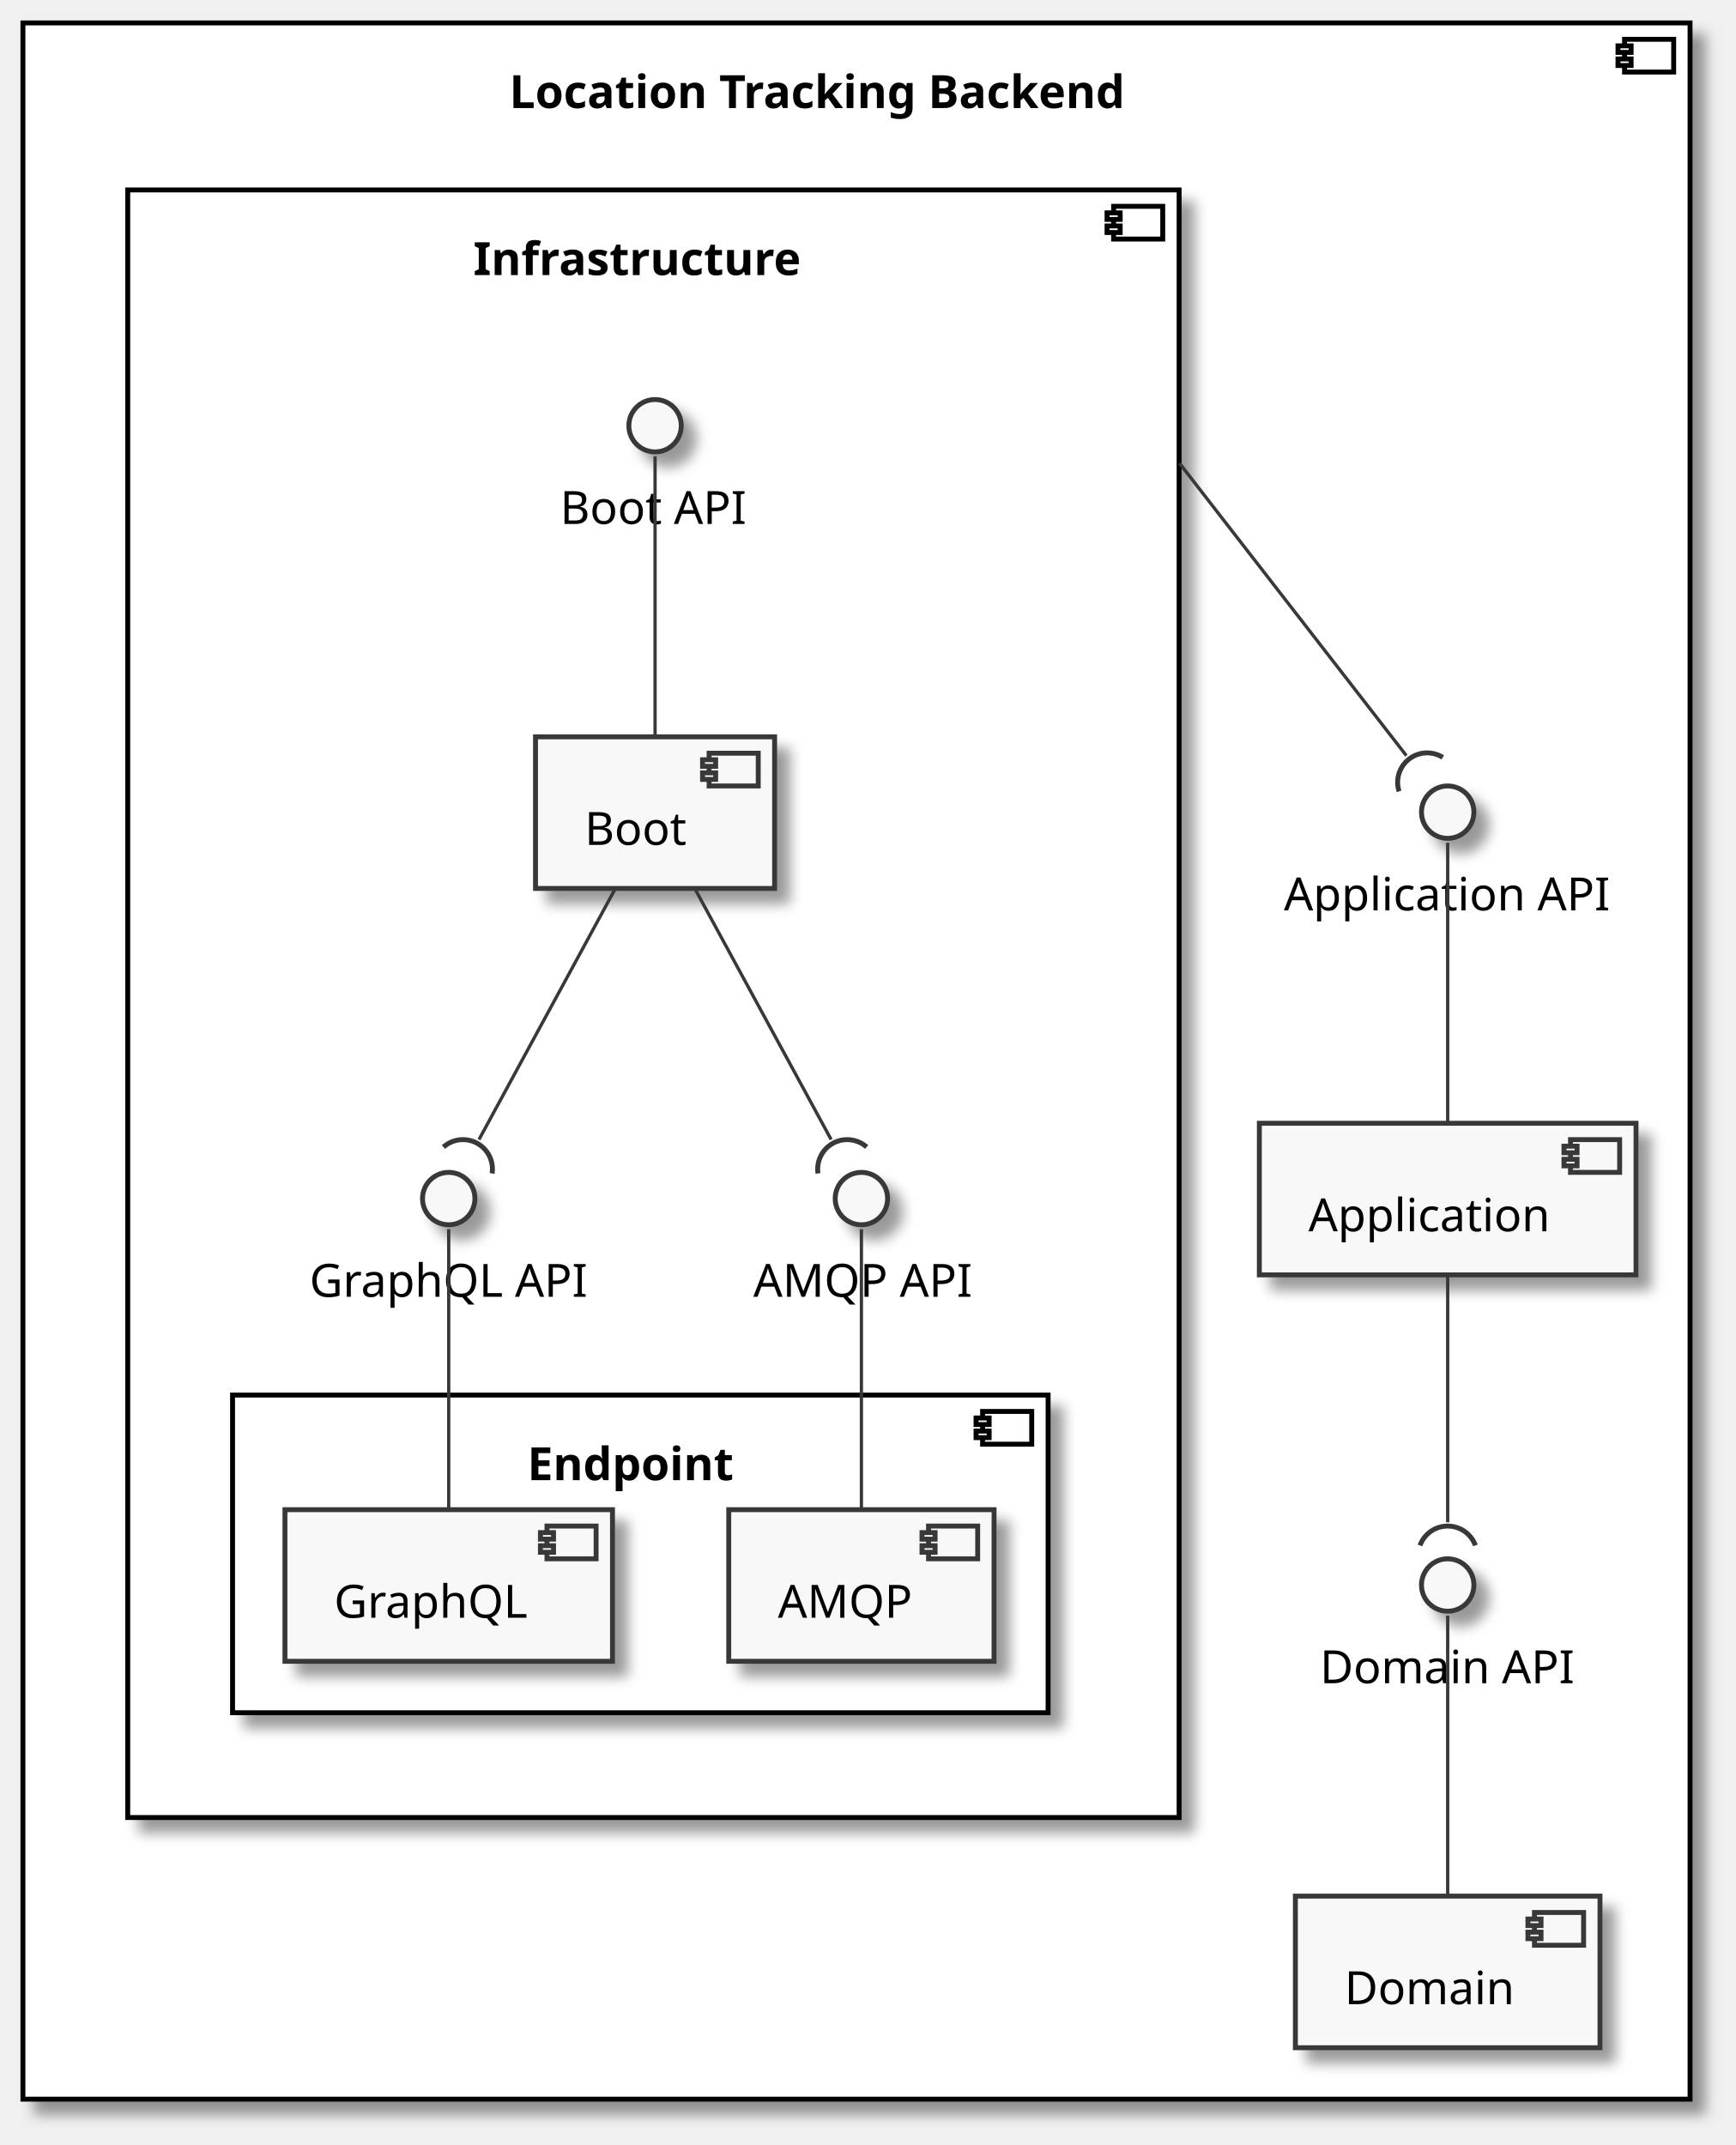
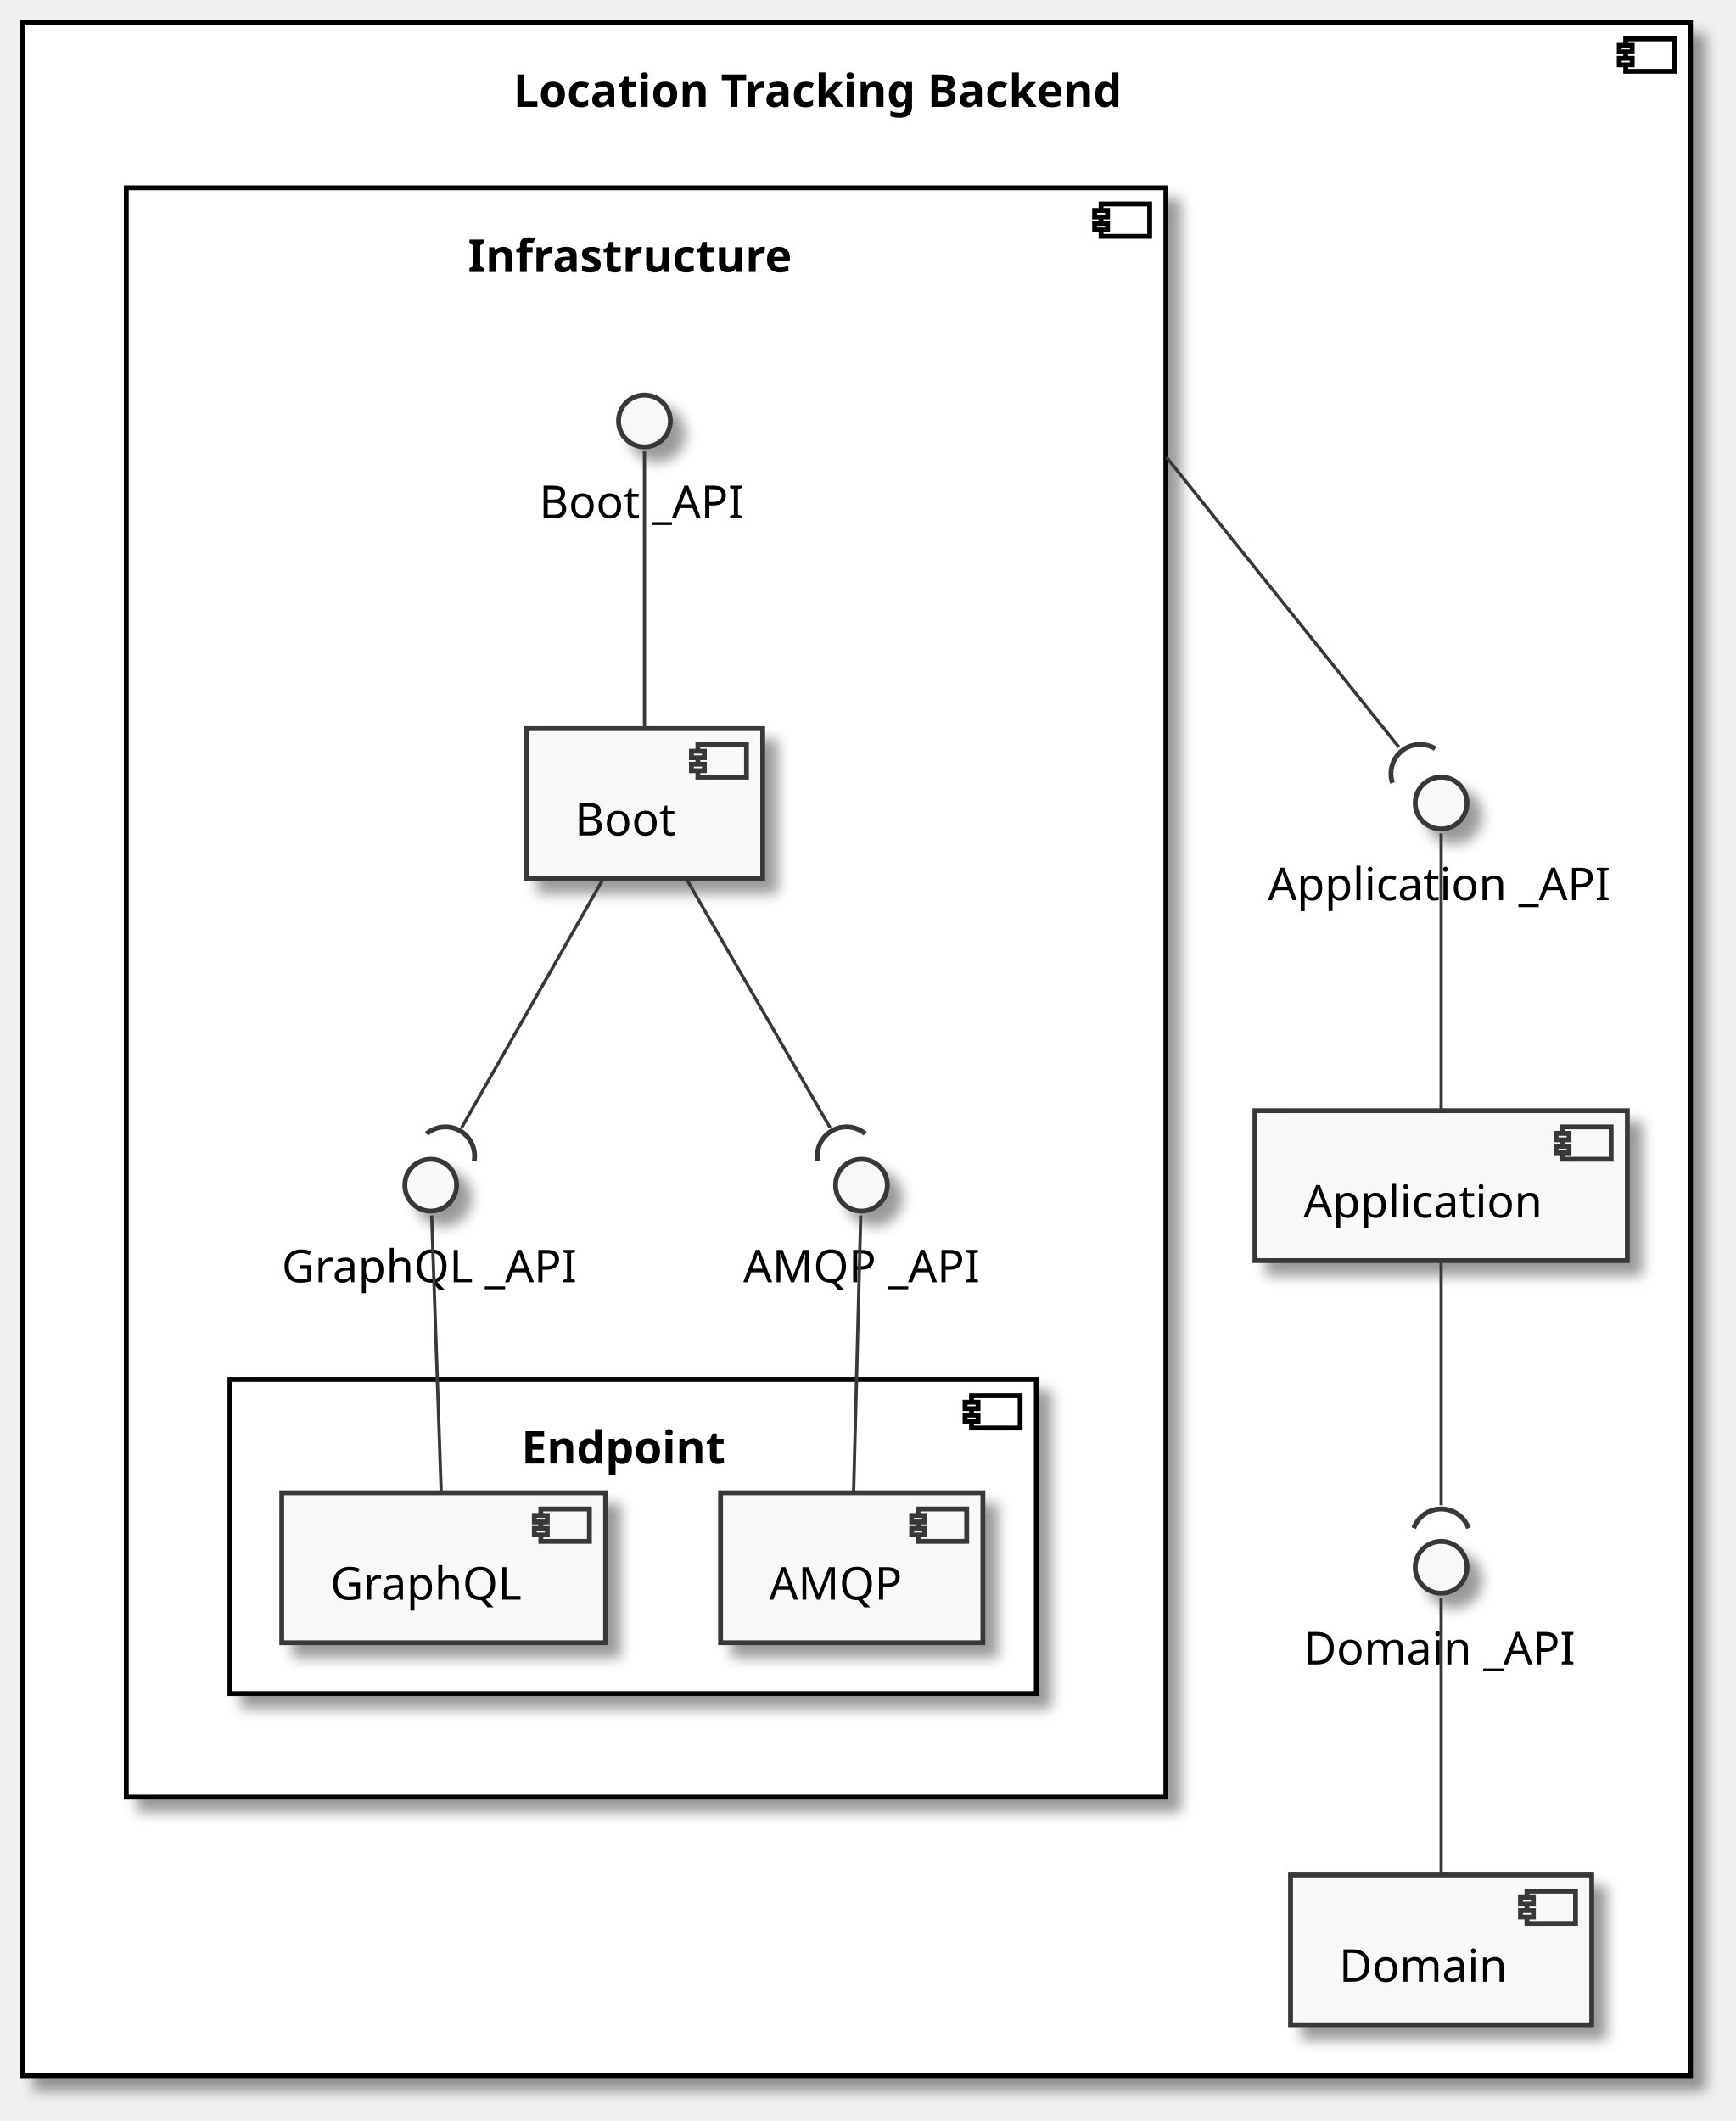
- <svg xmlns="http://www.w3.org/2000/svg" contentScriptType="application/ecmascript" contentStyleType="text/css" height="655px" preserveAspectRatio="none" style="width:530px;height:655px;background:#FFFFFF;" version="1.1" viewBox="0 0 530 655" width="530px" zoomAndPan="magnify">
+ <svg xmlns="http://www.w3.org/2000/svg" contentScriptType="application/ecmascript" contentStyleType="text/css" height="655px" preserveAspectRatio="none" style="width:536px;height:655px;background:#FFFFFF;" version="1.1" viewBox="0 0 536 655" width="536px" zoomAndPan="magnify">
  <defs>
-     <filter height="300%" id="fzdtb0yvoatqq" width="300%" x="-1" y="-1">
+     <filter height="300%" id="fctzrutlk7nk3" width="300%" x="-1" y="-1">
      <feGaussianBlur result="blurOut" stdDeviation="2.0" />
      <feColorMatrix in="blurOut" result="blurOut2" type="matrix" values="0 0 0 0 0 0 0 0 0 0 0 0 0 0 0 0 0 0 .4 0" />
      <feOffset dx="4.0" dy="4.0" in="blurOut2" result="blurOut3" />
      <feBlend in="SourceGraphic" in2="blurOut3" mode="normal" />
    </filter>
  </defs>
  <g>
-     <rect fill="#FFFFFF" filter="url(#fzdtb0yvoatqq)" height="634" style="stroke:#000000;stroke-width:1.5;" width="509" x="7" y="7" />
-     <rect fill="#FFFFFF" height="10" style="stroke:#000000;stroke-width:1.5;" width="15" x="496" y="12" />
-     <rect fill="#FFFFFF" height="2" style="stroke:#000000;stroke-width:1.5;" width="4" x="494" y="14" />
-     <rect fill="#FFFFFF" height="2" style="stroke:#000000;stroke-width:1.5;" width="4" x="494" y="18" />
-     <text fill="#000000" font-family="sans-serif" font-size="14" font-weight="bold" lengthAdjust="spacing" textLength="212" x="155.5" y="32.995">Location Tracking Backend</text>
-     <rect fill="#FFFFFF" filter="url(#fzdtb0yvoatqq)" height="497" style="stroke:#000000;stroke-width:1.5;" width="321" x="39" y="58" />
+     <rect fill="#FFFFFF" filter="url(#fctzrutlk7nk3)" height="634" style="stroke:#000000;stroke-width:1.5;" width="515" x="7" y="7" />
+     <rect fill="#FFFFFF" height="10" style="stroke:#000000;stroke-width:1.5;" width="15" x="502" y="12" />
+     <rect fill="#FFFFFF" height="2" style="stroke:#000000;stroke-width:1.5;" width="4" x="500" y="14" />
+     <rect fill="#FFFFFF" height="2" style="stroke:#000000;stroke-width:1.5;" width="4" x="500" y="18" />
+     <text fill="#000000" font-family="sans-serif" font-size="14" font-weight="bold" lengthAdjust="spacing" textLength="212" x="158.5" y="32.995">Location Tracking Backend</text>
+     <rect fill="#FFFFFF" filter="url(#fctzrutlk7nk3)" height="497" style="stroke:#000000;stroke-width:1.5;" width="321" x="39" y="58" />
    <rect fill="#FFFFFF" height="10" style="stroke:#000000;stroke-width:1.5;" width="15" x="340" y="63" />
    <rect fill="#FFFFFF" height="2" style="stroke:#000000;stroke-width:1.5;" width="4" x="338" y="65" />
    <rect fill="#FFFFFF" height="2" style="stroke:#000000;stroke-width:1.5;" width="4" x="338" y="69" />
    <text fill="#000000" font-family="sans-serif" font-size="14" font-weight="bold" lengthAdjust="spacing" textLength="110" x="144.5" y="83.995">Infrastructure</text>
-     <rect fill="#FFFFFF" filter="url(#fzdtb0yvoatqq)" height="97" style="stroke:#000000;stroke-width:1.5;" width="249" x="71" y="426" />
+     <rect fill="#FFFFFF" filter="url(#fctzrutlk7nk3)" height="97" style="stroke:#000000;stroke-width:1.5;" width="249" x="71" y="426" />
    <rect fill="#FFFFFF" height="10" style="stroke:#000000;stroke-width:1.5;" width="15" x="300" y="431" />
    <rect fill="#FFFFFF" height="2" style="stroke:#000000;stroke-width:1.5;" width="4" x="298" y="433" />
    <rect fill="#FFFFFF" height="2" style="stroke:#000000;stroke-width:1.5;" width="4" x="298" y="437" />
    <text fill="#000000" font-family="sans-serif" font-size="14" font-weight="bold" lengthAdjust="spacing" textLength="69" x="161" y="451.995">Endpoint</text>
-     <rect fill="#F8F8F8" filter="url(#fzdtb0yvoatqq)" height="46.297" style="stroke:#383838;stroke-width:1.5;" width="93" x="395.5" y="579" />
-     <rect fill="#F8F8F8" height="10" style="stroke:#383838;stroke-width:1.5;" width="15" x="468.5" y="584" />
-     <rect fill="#F8F8F8" height="2" style="stroke:#383838;stroke-width:1.5;" width="4" x="466.5" y="586" />
-     <rect fill="#F8F8F8" height="2" style="stroke:#383838;stroke-width:1.5;" width="4" x="466.5" y="590" />
-     <text fill="#000000" font-family="sans-serif" font-size="14" lengthAdjust="spacing" textLength="53" x="410.5" y="611.995">Domain</text>
-     <rect fill="#F8F8F8" filter="url(#fzdtb0yvoatqq)" height="46.297" style="stroke:#383838;stroke-width:1.5;" width="115" x="384.5" y="343" />
-     <rect fill="#F8F8F8" height="10" style="stroke:#383838;stroke-width:1.5;" width="15" x="479.5" y="348" />
-     <rect fill="#F8F8F8" height="2" style="stroke:#383838;stroke-width:1.5;" width="4" x="477.5" y="350" />
-     <rect fill="#F8F8F8" height="2" style="stroke:#383838;stroke-width:1.5;" width="4" x="477.5" y="354" />
-     <text fill="#000000" font-family="sans-serif" font-size="14" lengthAdjust="spacing" textLength="75" x="399.5" y="375.995">Application</text>
-     <ellipse cx="442" cy="484" fill="#F8F8F8" filter="url(#fzdtb0yvoatqq)" rx="8" ry="8" style="stroke:#383838;stroke-width:1.5;" />
-     <text fill="#000000" font-family="sans-serif" font-size="14" lengthAdjust="spacing" textLength="78" x="403" y="513.995">Domain API</text>
-     <ellipse cx="442" cy="248" fill="#F8F8F8" filter="url(#fzdtb0yvoatqq)" rx="8" ry="8" style="stroke:#383838;stroke-width:1.5;" />
-     <text fill="#000000" font-family="sans-serif" font-size="14" lengthAdjust="spacing" textLength="100" x="392" y="277.995">Application API</text>
-     <rect fill="#F8F8F8" filter="url(#fzdtb0yvoatqq)" height="46.297" style="stroke:#383838;stroke-width:1.5;" width="73" x="163.5" y="225" />
-     <rect fill="#F8F8F8" height="10" style="stroke:#383838;stroke-width:1.5;" width="15" x="216.5" y="230" />
-     <rect fill="#F8F8F8" height="2" style="stroke:#383838;stroke-width:1.5;" width="4" x="214.5" y="232" />
-     <rect fill="#F8F8F8" height="2" style="stroke:#383838;stroke-width:1.5;" width="4" x="214.5" y="236" />
-     <text fill="#000000" font-family="sans-serif" font-size="14" lengthAdjust="spacing" textLength="33" x="178.5" y="257.995">Boot</text>
-     <ellipse cx="200" cy="130" fill="#F8F8F8" filter="url(#fzdtb0yvoatqq)" rx="8" ry="8" style="stroke:#383838;stroke-width:1.5;" />
-     <text fill="#000000" font-family="sans-serif" font-size="14" lengthAdjust="spacing" textLength="58" x="171" y="159.995">Boot API</text>
-     <ellipse cx="137" cy="366" fill="#F8F8F8" filter="url(#fzdtb0yvoatqq)" rx="8" ry="8" style="stroke:#383838;stroke-width:1.5;" />
-     <text fill="#000000" font-family="sans-serif" font-size="14" lengthAdjust="spacing" textLength="85" x="94.5" y="395.995">GraphQL API</text>
-     <ellipse cx="263" cy="366" fill="#F8F8F8" filter="url(#fzdtb0yvoatqq)" rx="8" ry="8" style="stroke:#383838;stroke-width:1.5;" />
-     <text fill="#000000" font-family="sans-serif" font-size="14" lengthAdjust="spacing" textLength="66" x="230" y="395.995">AMQP API</text>
-     <rect fill="#F8F8F8" filter="url(#fzdtb0yvoatqq)" height="46.297" style="stroke:#383838;stroke-width:1.5;" width="100" x="87" y="461" />
+     <rect fill="#F8F8F8" filter="url(#fctzrutlk7nk3)" height="46.297" style="stroke:#383838;stroke-width:1.5;" width="93" x="398.5" y="579" />
+     <rect fill="#F8F8F8" height="10" style="stroke:#383838;stroke-width:1.5;" width="15" x="471.5" y="584" />
+     <rect fill="#F8F8F8" height="2" style="stroke:#383838;stroke-width:1.5;" width="4" x="469.5" y="586" />
+     <rect fill="#F8F8F8" height="2" style="stroke:#383838;stroke-width:1.5;" width="4" x="469.5" y="590" />
+     <text fill="#000000" font-family="sans-serif" font-size="14" lengthAdjust="spacing" textLength="53" x="413.5" y="611.995">Domain</text>
+     <rect fill="#F8F8F8" filter="url(#fctzrutlk7nk3)" height="46.297" style="stroke:#383838;stroke-width:1.5;" width="115" x="387.5" y="343" />
+     <rect fill="#F8F8F8" height="10" style="stroke:#383838;stroke-width:1.5;" width="15" x="482.5" y="348" />
+     <rect fill="#F8F8F8" height="2" style="stroke:#383838;stroke-width:1.5;" width="4" x="480.5" y="350" />
+     <rect fill="#F8F8F8" height="2" style="stroke:#383838;stroke-width:1.5;" width="4" x="480.5" y="354" />
+     <text fill="#000000" font-family="sans-serif" font-size="14" lengthAdjust="spacing" textLength="75" x="402.5" y="375.995">Application</text>
+     <ellipse cx="445" cy="484" fill="#F8F8F8" filter="url(#fctzrutlk7nk3)" rx="8" ry="8" style="stroke:#383838;stroke-width:1.5;" />
+     <text fill="#000000" font-family="sans-serif" font-size="14" lengthAdjust="spacing" textLength="85" x="402.5" y="513.995">Domain _API</text>
+     <ellipse cx="445" cy="248" fill="#F8F8F8" filter="url(#fctzrutlk7nk3)" rx="8" ry="8" style="stroke:#383838;stroke-width:1.5;" />
+     <text fill="#000000" font-family="sans-serif" font-size="14" lengthAdjust="spacing" textLength="107" x="391.5" y="277.995">Application _API</text>
+     <rect fill="#F8F8F8" filter="url(#fctzrutlk7nk3)" height="46.297" style="stroke:#383838;stroke-width:1.5;" width="73" x="162.5" y="225" />
+     <rect fill="#F8F8F8" height="10" style="stroke:#383838;stroke-width:1.5;" width="15" x="215.5" y="230" />
+     <rect fill="#F8F8F8" height="2" style="stroke:#383838;stroke-width:1.5;" width="4" x="213.5" y="232" />
+     <rect fill="#F8F8F8" height="2" style="stroke:#383838;stroke-width:1.5;" width="4" x="213.5" y="236" />
+     <text fill="#000000" font-family="sans-serif" font-size="14" lengthAdjust="spacing" textLength="33" x="177.5" y="257.995">Boot</text>
+     <ellipse cx="199" cy="130" fill="#F8F8F8" filter="url(#fctzrutlk7nk3)" rx="8" ry="8" style="stroke:#383838;stroke-width:1.5;" />
+     <text fill="#000000" font-family="sans-serif" font-size="14" lengthAdjust="spacing" textLength="65" x="166.5" y="159.995">Boot _API</text>
+     <ellipse cx="133" cy="366" fill="#F8F8F8" filter="url(#fctzrutlk7nk3)" rx="8" ry="8" style="stroke:#383838;stroke-width:1.5;" />
+     <text fill="#000000" font-family="sans-serif" font-size="14" lengthAdjust="spacing" textLength="92" x="87" y="395.995">GraphQL _API</text>
+     <ellipse cx="266" cy="366" fill="#F8F8F8" filter="url(#fctzrutlk7nk3)" rx="8" ry="8" style="stroke:#383838;stroke-width:1.5;" />
+     <text fill="#000000" font-family="sans-serif" font-size="14" lengthAdjust="spacing" textLength="73" x="229.5" y="395.995">AMQP _API</text>
+     <rect fill="#F8F8F8" filter="url(#fctzrutlk7nk3)" height="46.297" style="stroke:#383838;stroke-width:1.5;" width="100" x="87" y="461" />
    <rect fill="#F8F8F8" height="10" style="stroke:#383838;stroke-width:1.5;" width="15" x="167" y="466" />
    <rect fill="#F8F8F8" height="2" style="stroke:#383838;stroke-width:1.5;" width="4" x="165" y="468" />
    <rect fill="#F8F8F8" height="2" style="stroke:#383838;stroke-width:1.5;" width="4" x="165" y="472" />
    <text fill="#000000" font-family="sans-serif" font-size="14" lengthAdjust="spacing" textLength="60" x="102" y="493.995">GraphQL</text>
-     <rect fill="#F8F8F8" filter="url(#fzdtb0yvoatqq)" height="46.297" style="stroke:#383838;stroke-width:1.5;" width="81" x="222.5" y="461" />
+     <rect fill="#F8F8F8" filter="url(#fctzrutlk7nk3)" height="46.297" style="stroke:#383838;stroke-width:1.5;" width="81" x="222.5" y="461" />
    <rect fill="#F8F8F8" height="10" style="stroke:#383838;stroke-width:1.5;" width="15" x="283.5" y="466" />
    <rect fill="#F8F8F8" height="2" style="stroke:#383838;stroke-width:1.5;" width="4" x="281.5" y="468" />
    <rect fill="#F8F8F8" height="2" style="stroke:#383838;stroke-width:1.5;" width="4" x="281.5" y="472" />
    <text fill="#000000" font-family="sans-serif" font-size="14" lengthAdjust="spacing" textLength="41" x="237.5" y="493.995">AMQP</text>
-     <path d="M442,493.34 C442,511.01 442,552.68 442,578.69 " fill="none" id="DAPI-D" style="stroke:#383838;stroke-width:1.0;" />
-     <path d="M442,257.34 C442,275.01 442,316.68 442,342.69 " fill="none" id="AsAPI-As" style="stroke:#383838;stroke-width:1.0;" />
-     <path d="M200,139.34 C200,157.01 200,198.68 200,224.69 " fill="none" id="BtAPI-Bt" style="stroke:#383838;stroke-width:1.0;" />
-     <path d="M263,375.34 C263,393.01 263,434.68 263,460.69 " fill="none" id="ELAPI-EL" style="stroke:#383838;stroke-width:1.0;" />
-     <path d="M137,375.34 C137,393.01 137,434.68 137,460.69 " fill="none" id="RWSAPI-RWS" style="stroke:#383838;stroke-width:1.0;" />
-     <path d="M442,389.09 C442,411.06 442,444.37 442,464.85 " fill="none" id="As-to-DAPI" style="stroke:#383838;stroke-width:1.0;" />
-     <path d="M450.457,471.922 A9,9 0 0 0 433.543 471.922" style="stroke:#383838;stroke-width:1.5;fill:none;" />
-     <path d="M360.129,141.473 C360.288,141.678 360.449,141.885 360.612,142.095 C360.938,142.515 361.271,142.945 361.611,143.384 C367.061,150.409 374.386,159.85 382.404,170.185 C398.44,190.855 417.25,215.1 429.38,230.74 " fill="none" id="IF-to-AsAPI" style="stroke:#383838;stroke-width:1.0;" />
-     <path d="M440.507,231.279 A9,9 0 0 0 427.154 241.661" style="stroke:#383838;stroke-width:1.5;fill:none;" />
-     <path d="M188,271.09 C175.85,293.47 157.3,327.62 146.24,347.98 " fill="none" id="Bt-to-RWSAPI" style="stroke:#383838;stroke-width:1.0;" />
-     <path d="M150.251,358.331 A9,9 0 0 0 135.387 350.259" style="stroke:#383838;stroke-width:1.5;fill:none;" />
-     <path d="M212,271.09 C224.15,293.47 242.7,327.62 253.76,347.98 " fill="none" id="Bt-to-ELAPI" style="stroke:#383838;stroke-width:1.0;" />
-     <path d="M264.613,350.259 A9,9 0 0 0 249.749 358.331" style="stroke:#383838;stroke-width:1.5;fill:none;" />
+     <path d="M445,493.34 C445,511.01 445,552.68 445,578.69 " fill="none" id="D_API-D" style="stroke:#383838;stroke-width:1.0;" />
+     <path d="M445,257.34 C445,275.01 445,316.68 445,342.69 " fill="none" id="As_API-As" style="stroke:#383838;stroke-width:1.0;" />
+     <path d="M199,139.34 C199,157.01 199,198.68 199,224.69 " fill="none" id="Bt_API-Bt" style="stroke:#383838;stroke-width:1.0;" />
+     <path d="M265.78,375.34 C265.33,393.01 264.25,434.68 263.58,460.69 " fill="none" id="EL_API-EL" style="stroke:#383838;stroke-width:1.0;" />
+     <path d="M133.29,375.34 C133.9,393.01 135.33,434.68 136.23,460.69 " fill="none" id="RWS_API-RWS" style="stroke:#383838;stroke-width:1.0;" />
+     <path d="M445,389.09 C445,411.06 445,444.37 445,464.85 " fill="none" id="As-to-D_API" style="stroke:#383838;stroke-width:1.0;" />
+     <path d="M453.457,471.922 A9,9 0 0 0 436.543 471.922" style="stroke:#383838;stroke-width:1.5;fill:none;" />
+     <path d="M360.154,141.167 C360.235,141.269 360.316,141.37 360.398,141.473 C360.563,141.678 360.729,141.885 360.897,142.095 C361.234,142.515 361.578,142.945 361.93,143.384 C367.562,150.409 375.131,159.85 383.416,170.185 C399.988,190.855 419.425,215.1 431.96,230.74 " fill="none" id="IF-to-As_API" style="stroke:#383838;stroke-width:1.0;" />
+     <path d="M443.181,231.207 A9,9 0 0 0 429.987 241.791" style="stroke:#383838;stroke-width:1.5;fill:none;" />
+     <path d="M186.43,271.09 C173.64,293.58 154.09,327.93 142.53,348.26 " fill="none" id="Bt-to-RWS_API" style="stroke:#383838;stroke-width:1.0;" />
+     <path d="M146.423,358.508 A9,9 0 0 0 131.722 350.142" style="stroke:#383838;stroke-width:1.5;fill:none;" />
+     <path d="M211.76,271.09 C224.75,293.58 244.59,327.93 256.33,348.26 " fill="none" id="Bt-to-EL_API" style="stroke:#383838;stroke-width:1.0;" />
+     <path d="M267.164,350.105 A9,9 0 0 0 252.517 358.564" style="stroke:#383838;stroke-width:1.5;fill:none;" />
  </g>
</svg>
